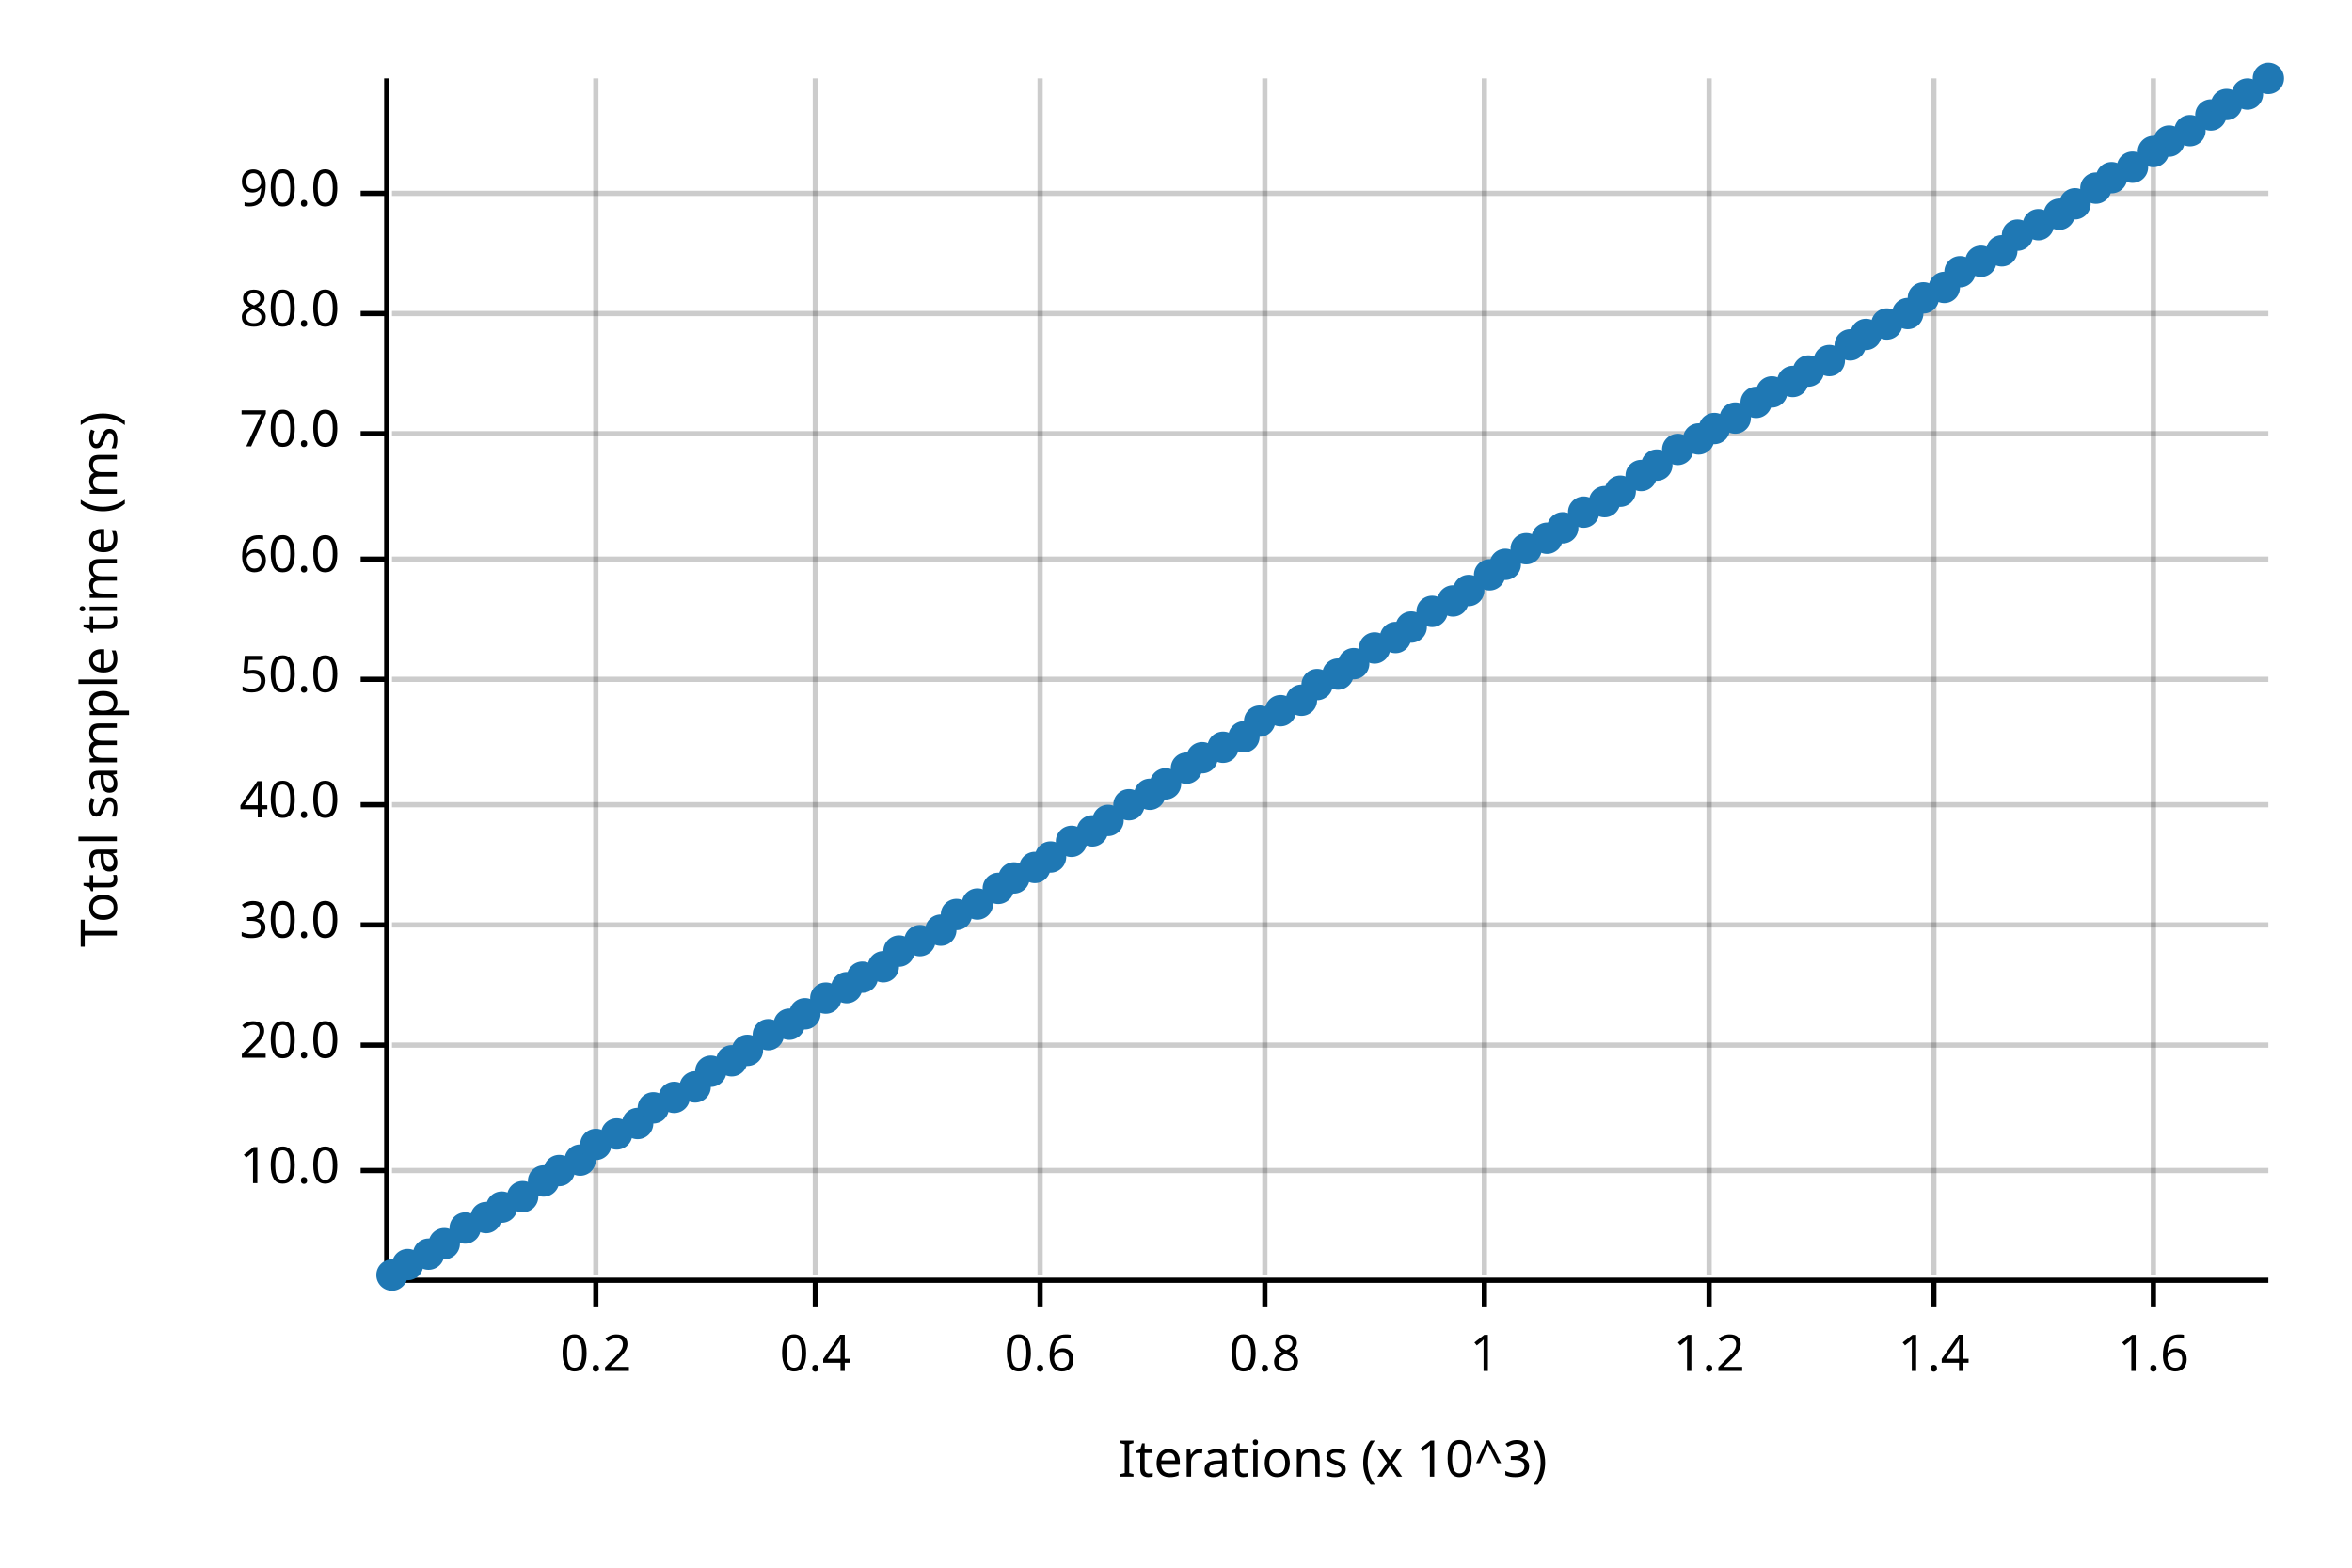
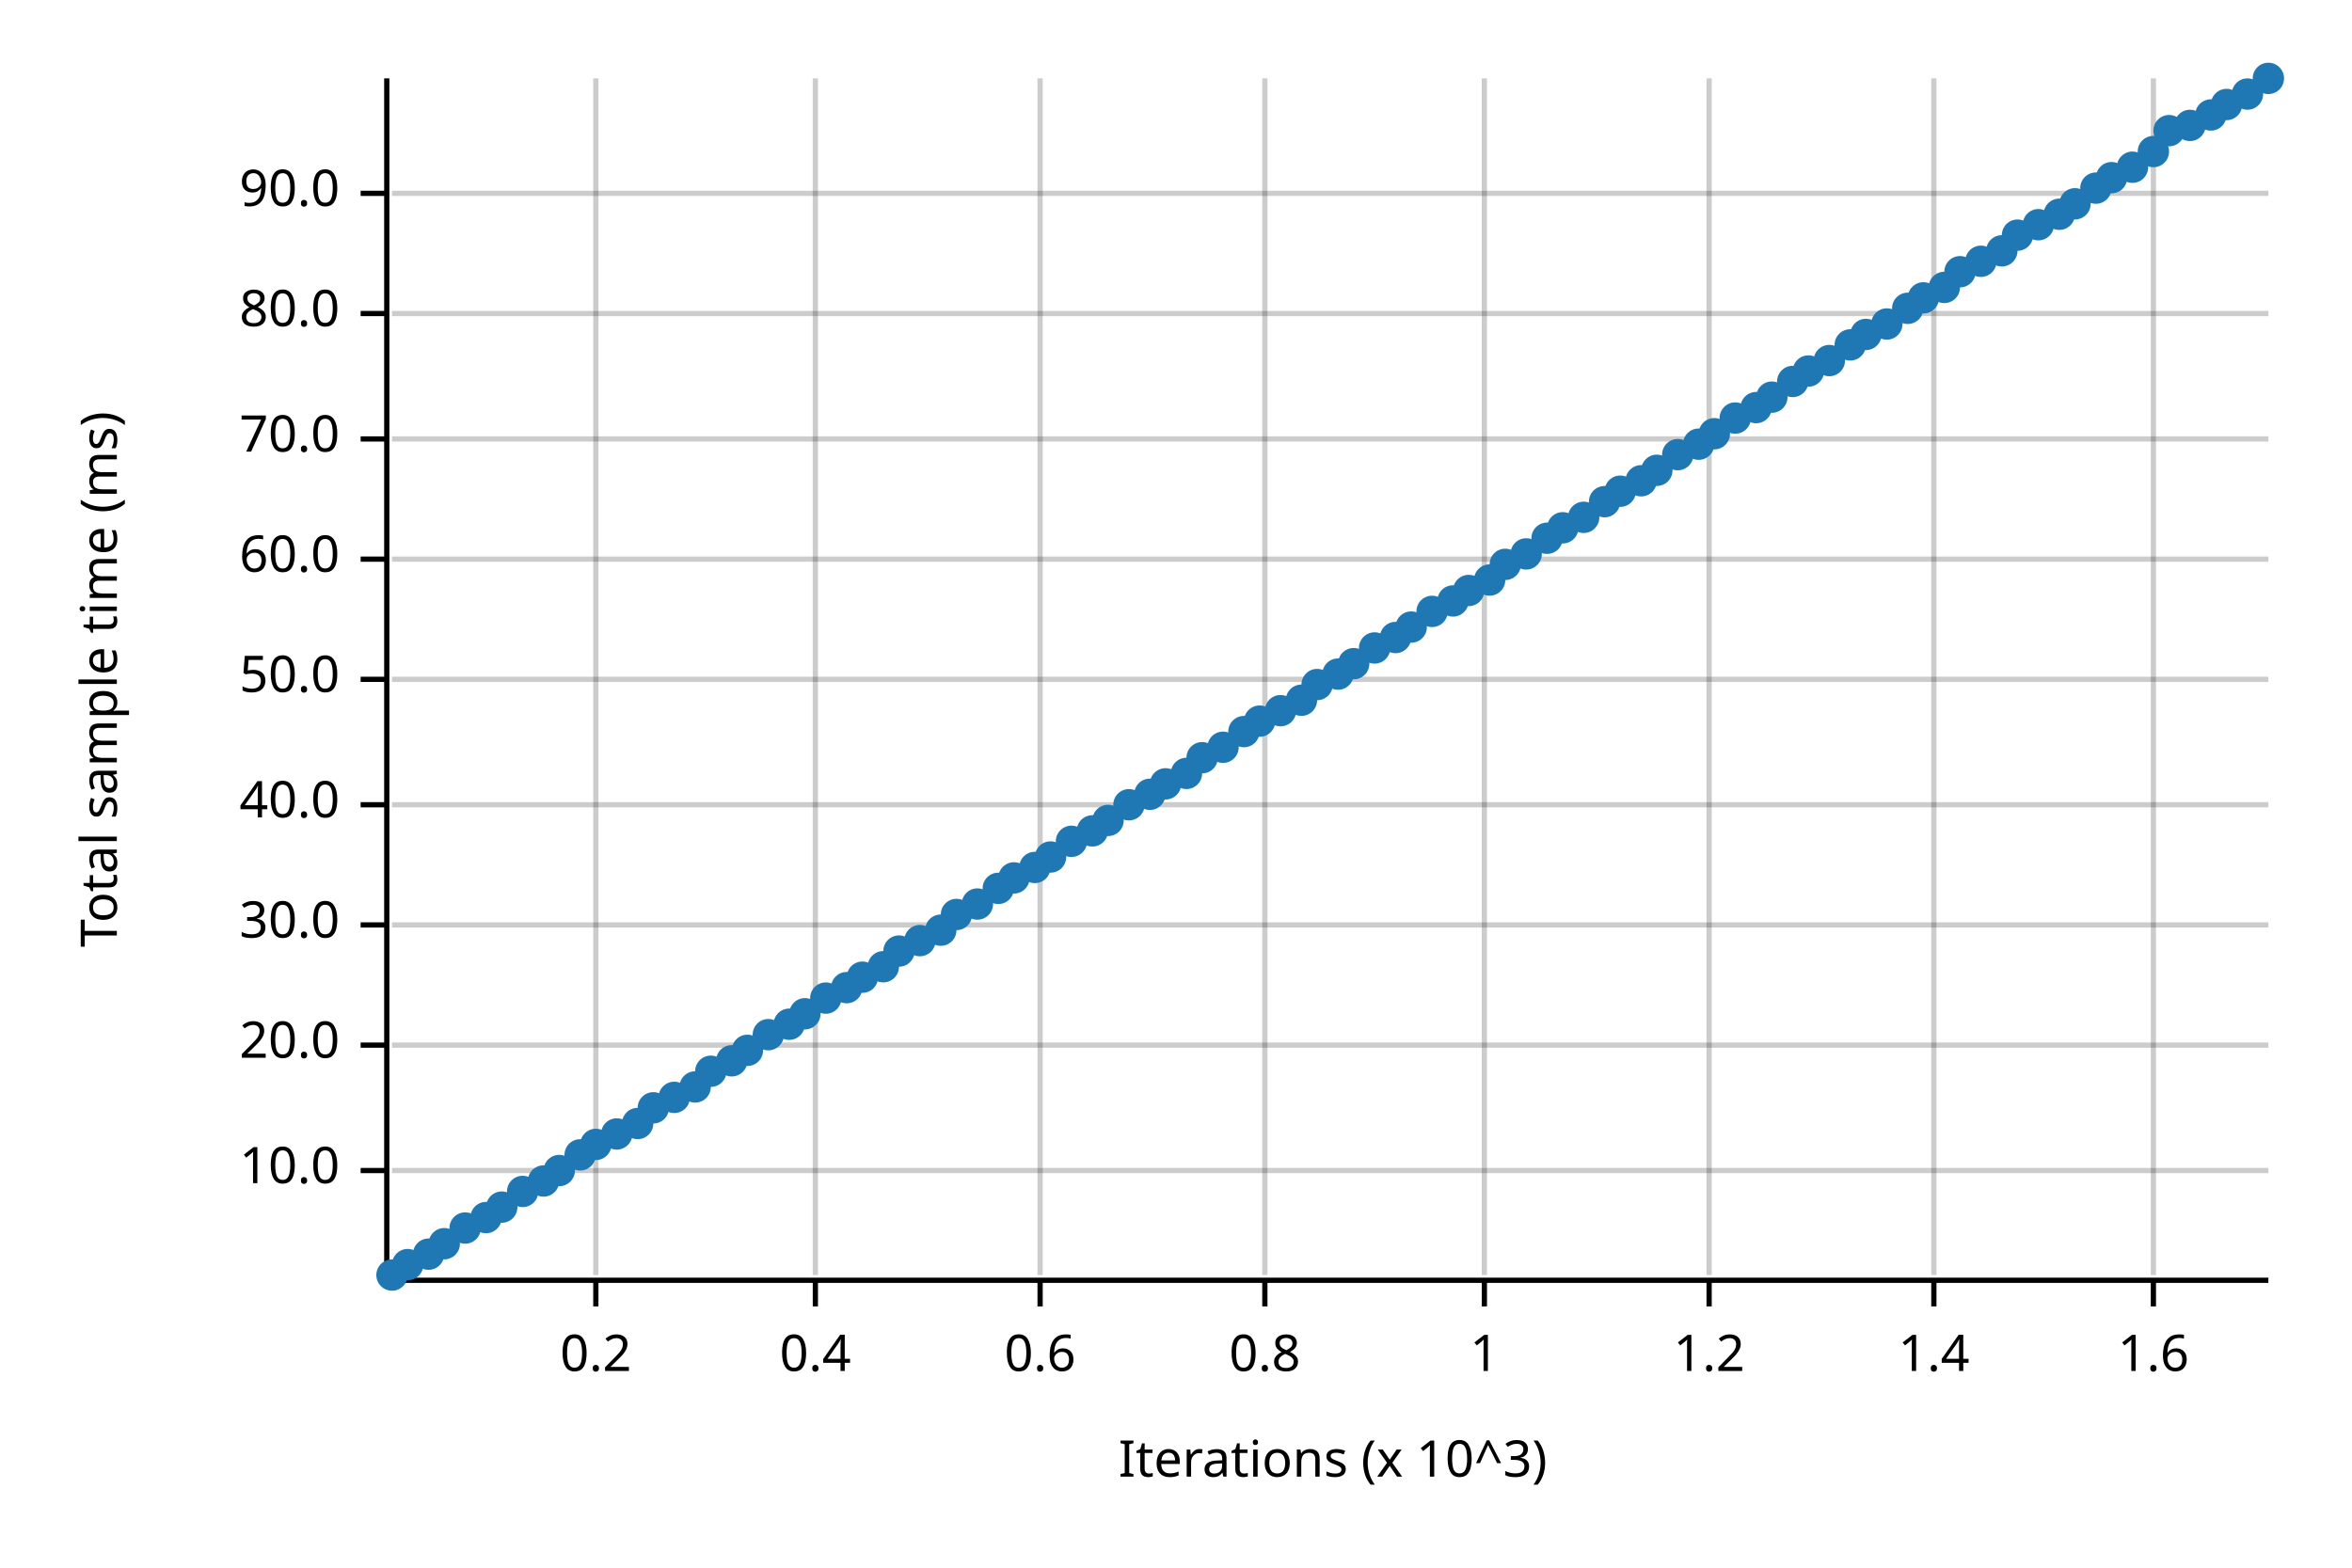
<svg xmlns="http://www.w3.org/2000/svg" width="450" height="300" viewBox="0 0 450 300">
  <text x="15" y="130" dy="0.76em" text-anchor="middle" font-family="sans-serif" font-size="9.677" opacity="1" fill="#000000" transform="rotate(270, 15, 130)">
Total sample time (ms)
</text>
  <text x="255" y="285" dy="-0.5ex" text-anchor="middle" font-family="sans-serif" font-size="9.677" opacity="1" fill="#000000">
Iterations (x 10^3)
</text>
  <line opacity="0.2" stroke="#000000" stroke-width="1" x1="114" y1="244" x2="114" y2="15" />
  <line opacity="0.2" stroke="#000000" stroke-width="1" x1="156" y1="244" x2="156" y2="15" />
  <line opacity="0.2" stroke="#000000" stroke-width="1" x1="199" y1="244" x2="199" y2="15" />
  <line opacity="0.2" stroke="#000000" stroke-width="1" x1="242" y1="244" x2="242" y2="15" />
  <line opacity="0.2" stroke="#000000" stroke-width="1" x1="284" y1="244" x2="284" y2="15" />
  <line opacity="0.2" stroke="#000000" stroke-width="1" x1="327" y1="244" x2="327" y2="15" />
  <line opacity="0.2" stroke="#000000" stroke-width="1" x1="370" y1="244" x2="370" y2="15" />
  <line opacity="0.2" stroke="#000000" stroke-width="1" x1="412" y1="244" x2="412" y2="15" />
  <line opacity="0.2" stroke="#000000" stroke-width="1" x1="75" y1="224" x2="434" y2="224" />
  <line opacity="0.2" stroke="#000000" stroke-width="1" x1="75" y1="200" x2="434" y2="200" />
  <line opacity="0.2" stroke="#000000" stroke-width="1" x1="75" y1="177" x2="434" y2="177" />
  <line opacity="0.2" stroke="#000000" stroke-width="1" x1="75" y1="154" x2="434" y2="154" />
  <line opacity="0.2" stroke="#000000" stroke-width="1" x1="75" y1="130" x2="434" y2="130" />
  <line opacity="0.2" stroke="#000000" stroke-width="1" x1="75" y1="107" x2="434" y2="107" />
-   <line opacity="0.2" stroke="#000000" stroke-width="1" x1="75" y1="83" x2="434" y2="83" />
+   <line opacity="0.2" stroke="#000000" stroke-width="1" x1="75" y1="84" x2="434" y2="84" />
  <line opacity="0.2" stroke="#000000" stroke-width="1" x1="75" y1="60" x2="434" y2="60" />
  <line opacity="0.2" stroke="#000000" stroke-width="1" x1="75" y1="37" x2="434" y2="37" />
  <polyline fill="none" opacity="1" stroke="#000000" stroke-width="1" points="74,15 74,244 " />
  <text x="65" y="224" dy="0.5ex" text-anchor="end" font-family="sans-serif" font-size="9.677" opacity="1" fill="#000000">
10.0
</text>
  <polyline fill="none" opacity="1" stroke="#000000" stroke-width="1" points="69,224 74,224 " />
  <text x="65" y="200" dy="0.5ex" text-anchor="end" font-family="sans-serif" font-size="9.677" opacity="1" fill="#000000">
20.0
</text>
  <polyline fill="none" opacity="1" stroke="#000000" stroke-width="1" points="69,200 74,200 " />
  <text x="65" y="177" dy="0.5ex" text-anchor="end" font-family="sans-serif" font-size="9.677" opacity="1" fill="#000000">
30.0
</text>
  <polyline fill="none" opacity="1" stroke="#000000" stroke-width="1" points="69,177 74,177 " />
  <text x="65" y="154" dy="0.5ex" text-anchor="end" font-family="sans-serif" font-size="9.677" opacity="1" fill="#000000">
40.0
</text>
  <polyline fill="none" opacity="1" stroke="#000000" stroke-width="1" points="69,154 74,154 " />
  <text x="65" y="130" dy="0.5ex" text-anchor="end" font-family="sans-serif" font-size="9.677" opacity="1" fill="#000000">
50.0
</text>
  <polyline fill="none" opacity="1" stroke="#000000" stroke-width="1" points="69,130 74,130 " />
  <text x="65" y="107" dy="0.5ex" text-anchor="end" font-family="sans-serif" font-size="9.677" opacity="1" fill="#000000">
60.0
</text>
  <polyline fill="none" opacity="1" stroke="#000000" stroke-width="1" points="69,107 74,107 " />
-   <text x="65" y="83" dy="0.5ex" text-anchor="end" font-family="sans-serif" font-size="9.677" opacity="1" fill="#000000">
+   <text x="65" y="84" dy="0.5ex" text-anchor="end" font-family="sans-serif" font-size="9.677" opacity="1" fill="#000000">
70.0
</text>
-   <polyline fill="none" opacity="1" stroke="#000000" stroke-width="1" points="69,83 74,83 " />
+   <polyline fill="none" opacity="1" stroke="#000000" stroke-width="1" points="69,84 74,84 " />
  <text x="65" y="60" dy="0.5ex" text-anchor="end" font-family="sans-serif" font-size="9.677" opacity="1" fill="#000000">
80.0
</text>
  <polyline fill="none" opacity="1" stroke="#000000" stroke-width="1" points="69,60 74,60 " />
  <text x="65" y="37" dy="0.5ex" text-anchor="end" font-family="sans-serif" font-size="9.677" opacity="1" fill="#000000">
90.0
</text>
  <polyline fill="none" opacity="1" stroke="#000000" stroke-width="1" points="69,37 74,37 " />
  <polyline fill="none" opacity="1" stroke="#000000" stroke-width="1" points="75,245 434,245 " />
  <text x="114" y="255" dy="0.76em" text-anchor="middle" font-family="sans-serif" font-size="9.677" opacity="1" fill="#000000">
0.2
</text>
  <polyline fill="none" opacity="1" stroke="#000000" stroke-width="1" points="114,245 114,250 " />
  <text x="156" y="255" dy="0.76em" text-anchor="middle" font-family="sans-serif" font-size="9.677" opacity="1" fill="#000000">
0.4
</text>
  <polyline fill="none" opacity="1" stroke="#000000" stroke-width="1" points="156,245 156,250 " />
  <text x="199" y="255" dy="0.76em" text-anchor="middle" font-family="sans-serif" font-size="9.677" opacity="1" fill="#000000">
0.6
</text>
  <polyline fill="none" opacity="1" stroke="#000000" stroke-width="1" points="199,245 199,250 " />
  <text x="242" y="255" dy="0.76em" text-anchor="middle" font-family="sans-serif" font-size="9.677" opacity="1" fill="#000000">
0.8
</text>
  <polyline fill="none" opacity="1" stroke="#000000" stroke-width="1" points="242,245 242,250 " />
  <text x="284" y="255" dy="0.76em" text-anchor="middle" font-family="sans-serif" font-size="9.677" opacity="1" fill="#000000">
1
</text>
  <polyline fill="none" opacity="1" stroke="#000000" stroke-width="1" points="284,245 284,250 " />
  <text x="327" y="255" dy="0.76em" text-anchor="middle" font-family="sans-serif" font-size="9.677" opacity="1" fill="#000000">
1.2
</text>
  <polyline fill="none" opacity="1" stroke="#000000" stroke-width="1" points="327,245 327,250 " />
  <text x="370" y="255" dy="0.76em" text-anchor="middle" font-family="sans-serif" font-size="9.677" opacity="1" fill="#000000">
1.4
</text>
  <polyline fill="none" opacity="1" stroke="#000000" stroke-width="1" points="370,245 370,250 " />
  <text x="412" y="255" dy="0.76em" text-anchor="middle" font-family="sans-serif" font-size="9.677" opacity="1" fill="#000000">
1.6
</text>
  <polyline fill="none" opacity="1" stroke="#000000" stroke-width="1" points="412,245 412,250 " />
  <circle cx="75" cy="244" r="3" opacity="1" fill="#1F78B4" stroke="none" stroke-width="1" />
  <circle cx="78" cy="242" r="3" opacity="1" fill="#1F78B4" stroke="none" stroke-width="1" />
  <circle cx="82" cy="240" r="3" opacity="1" fill="#1F78B4" stroke="none" stroke-width="1" />
  <circle cx="85" cy="238" r="3" opacity="1" fill="#1F78B4" stroke="none" stroke-width="1" />
  <circle cx="89" cy="235" r="3" opacity="1" fill="#1F78B4" stroke="none" stroke-width="1" />
  <circle cx="93" cy="233" r="3" opacity="1" fill="#1F78B4" stroke="none" stroke-width="1" />
  <circle cx="96" cy="231" r="3" opacity="1" fill="#1F78B4" stroke="none" stroke-width="1" />
-   <circle cx="100" cy="229" r="3" opacity="1" fill="#1F78B4" stroke="none" stroke-width="1" />
+   <circle cx="100" cy="228" r="3" opacity="1" fill="#1F78B4" stroke="none" stroke-width="1" />
  <circle cx="104" cy="226" r="3" opacity="1" fill="#1F78B4" stroke="none" stroke-width="1" />
  <circle cx="107" cy="224" r="3" opacity="1" fill="#1F78B4" stroke="none" stroke-width="1" />
-   <circle cx="111" cy="222" r="3" opacity="1" fill="#1F78B4" stroke="none" stroke-width="1" />
+   <circle cx="111" cy="221" r="3" opacity="1" fill="#1F78B4" stroke="none" stroke-width="1" />
  <circle cx="114" cy="219" r="3" opacity="1" fill="#1F78B4" stroke="none" stroke-width="1" />
  <circle cx="118" cy="217" r="3" opacity="1" fill="#1F78B4" stroke="none" stroke-width="1" />
  <circle cx="122" cy="215" r="3" opacity="1" fill="#1F78B4" stroke="none" stroke-width="1" />
  <circle cx="125" cy="212" r="3" opacity="1" fill="#1F78B4" stroke="none" stroke-width="1" />
  <circle cx="129" cy="210" r="3" opacity="1" fill="#1F78B4" stroke="none" stroke-width="1" />
  <circle cx="133" cy="208" r="3" opacity="1" fill="#1F78B4" stroke="none" stroke-width="1" />
  <circle cx="136" cy="205" r="3" opacity="1" fill="#1F78B4" stroke="none" stroke-width="1" />
  <circle cx="140" cy="203" r="3" opacity="1" fill="#1F78B4" stroke="none" stroke-width="1" />
  <circle cx="143" cy="201" r="3" opacity="1" fill="#1F78B4" stroke="none" stroke-width="1" />
  <circle cx="147" cy="198" r="3" opacity="1" fill="#1F78B4" stroke="none" stroke-width="1" />
  <circle cx="151" cy="196" r="3" opacity="1" fill="#1F78B4" stroke="none" stroke-width="1" />
  <circle cx="154" cy="194" r="3" opacity="1" fill="#1F78B4" stroke="none" stroke-width="1" />
  <circle cx="158" cy="191" r="3" opacity="1" fill="#1F78B4" stroke="none" stroke-width="1" />
  <circle cx="162" cy="189" r="3" opacity="1" fill="#1F78B4" stroke="none" stroke-width="1" />
  <circle cx="165" cy="187" r="3" opacity="1" fill="#1F78B4" stroke="none" stroke-width="1" />
  <circle cx="169" cy="185" r="3" opacity="1" fill="#1F78B4" stroke="none" stroke-width="1" />
  <circle cx="172" cy="182" r="3" opacity="1" fill="#1F78B4" stroke="none" stroke-width="1" />
  <circle cx="176" cy="180" r="3" opacity="1" fill="#1F78B4" stroke="none" stroke-width="1" />
  <circle cx="180" cy="178" r="3" opacity="1" fill="#1F78B4" stroke="none" stroke-width="1" />
  <circle cx="183" cy="175" r="3" opacity="1" fill="#1F78B4" stroke="none" stroke-width="1" />
  <circle cx="187" cy="173" r="3" opacity="1" fill="#1F78B4" stroke="none" stroke-width="1" />
  <circle cx="191" cy="170" r="3" opacity="1" fill="#1F78B4" stroke="none" stroke-width="1" />
  <circle cx="194" cy="168" r="3" opacity="1" fill="#1F78B4" stroke="none" stroke-width="1" />
  <circle cx="198" cy="166" r="3" opacity="1" fill="#1F78B4" stroke="none" stroke-width="1" />
  <circle cx="201" cy="164" r="3" opacity="1" fill="#1F78B4" stroke="none" stroke-width="1" />
  <circle cx="205" cy="161" r="3" opacity="1" fill="#1F78B4" stroke="none" stroke-width="1" />
  <circle cx="209" cy="159" r="3" opacity="1" fill="#1F78B4" stroke="none" stroke-width="1" />
  <circle cx="212" cy="157" r="3" opacity="1" fill="#1F78B4" stroke="none" stroke-width="1" />
  <circle cx="216" cy="154" r="3" opacity="1" fill="#1F78B4" stroke="none" stroke-width="1" />
  <circle cx="220" cy="152" r="3" opacity="1" fill="#1F78B4" stroke="none" stroke-width="1" />
  <circle cx="223" cy="150" r="3" opacity="1" fill="#1F78B4" stroke="none" stroke-width="1" />
-   <circle cx="227" cy="147" r="3" opacity="1" fill="#1F78B4" stroke="none" stroke-width="1" />
+   <circle cx="227" cy="148" r="3" opacity="1" fill="#1F78B4" stroke="none" stroke-width="1" />
  <circle cx="230" cy="145" r="3" opacity="1" fill="#1F78B4" stroke="none" stroke-width="1" />
  <circle cx="234" cy="143" r="3" opacity="1" fill="#1F78B4" stroke="none" stroke-width="1" />
-   <circle cx="238" cy="141" r="3" opacity="1" fill="#1F78B4" stroke="none" stroke-width="1" />
+   <circle cx="238" cy="140" r="3" opacity="1" fill="#1F78B4" stroke="none" stroke-width="1" />
  <circle cx="241" cy="138" r="3" opacity="1" fill="#1F78B4" stroke="none" stroke-width="1" />
  <circle cx="245" cy="136" r="3" opacity="1" fill="#1F78B4" stroke="none" stroke-width="1" />
  <circle cx="249" cy="134" r="3" opacity="1" fill="#1F78B4" stroke="none" stroke-width="1" />
  <circle cx="252" cy="131" r="3" opacity="1" fill="#1F78B4" stroke="none" stroke-width="1" />
  <circle cx="256" cy="129" r="3" opacity="1" fill="#1F78B4" stroke="none" stroke-width="1" />
  <circle cx="259" cy="127" r="3" opacity="1" fill="#1F78B4" stroke="none" stroke-width="1" />
  <circle cx="263" cy="124" r="3" opacity="1" fill="#1F78B4" stroke="none" stroke-width="1" />
  <circle cx="267" cy="122" r="3" opacity="1" fill="#1F78B4" stroke="none" stroke-width="1" />
  <circle cx="270" cy="120" r="3" opacity="1" fill="#1F78B4" stroke="none" stroke-width="1" />
  <circle cx="274" cy="117" r="3" opacity="1" fill="#1F78B4" stroke="none" stroke-width="1" />
  <circle cx="278" cy="115" r="3" opacity="1" fill="#1F78B4" stroke="none" stroke-width="1" />
  <circle cx="281" cy="113" r="3" opacity="1" fill="#1F78B4" stroke="none" stroke-width="1" />
-   <circle cx="285" cy="110" r="3" opacity="1" fill="#1F78B4" stroke="none" stroke-width="1" />
+   <circle cx="285" cy="111" r="3" opacity="1" fill="#1F78B4" stroke="none" stroke-width="1" />
  <circle cx="288" cy="108" r="3" opacity="1" fill="#1F78B4" stroke="none" stroke-width="1" />
-   <circle cx="292" cy="105" r="3" opacity="1" fill="#1F78B4" stroke="none" stroke-width="1" />
+   <circle cx="292" cy="106" r="3" opacity="1" fill="#1F78B4" stroke="none" stroke-width="1" />
  <circle cx="296" cy="103" r="3" opacity="1" fill="#1F78B4" stroke="none" stroke-width="1" />
  <circle cx="299" cy="101" r="3" opacity="1" fill="#1F78B4" stroke="none" stroke-width="1" />
-   <circle cx="303" cy="98" r="3" opacity="1" fill="#1F78B4" stroke="none" stroke-width="1" />
+   <circle cx="303" cy="99" r="3" opacity="1" fill="#1F78B4" stroke="none" stroke-width="1" />
  <circle cx="307" cy="96" r="3" opacity="1" fill="#1F78B4" stroke="none" stroke-width="1" />
  <circle cx="310" cy="94" r="3" opacity="1" fill="#1F78B4" stroke="none" stroke-width="1" />
-   <circle cx="314" cy="91" r="3" opacity="1" fill="#1F78B4" stroke="none" stroke-width="1" />
-   <circle cx="317" cy="89" r="3" opacity="1" fill="#1F78B4" stroke="none" stroke-width="1" />
-   <circle cx="321" cy="86" r="3" opacity="1" fill="#1F78B4" stroke="none" stroke-width="1" />
-   <circle cx="325" cy="84" r="3" opacity="1" fill="#1F78B4" stroke="none" stroke-width="1" />
-   <circle cx="328" cy="82" r="3" opacity="1" fill="#1F78B4" stroke="none" stroke-width="1" />
+   <circle cx="314" cy="92" r="3" opacity="1" fill="#1F78B4" stroke="none" stroke-width="1" />
+   <circle cx="317" cy="90" r="3" opacity="1" fill="#1F78B4" stroke="none" stroke-width="1" />
+   <circle cx="321" cy="87" r="3" opacity="1" fill="#1F78B4" stroke="none" stroke-width="1" />
+   <circle cx="325" cy="85" r="3" opacity="1" fill="#1F78B4" stroke="none" stroke-width="1" />
+   <circle cx="328" cy="83" r="3" opacity="1" fill="#1F78B4" stroke="none" stroke-width="1" />
  <circle cx="332" cy="80" r="3" opacity="1" fill="#1F78B4" stroke="none" stroke-width="1" />
-   <circle cx="336" cy="77" r="3" opacity="1" fill="#1F78B4" stroke="none" stroke-width="1" />
-   <circle cx="339" cy="75" r="3" opacity="1" fill="#1F78B4" stroke="none" stroke-width="1" />
+   <circle cx="336" cy="78" r="3" opacity="1" fill="#1F78B4" stroke="none" stroke-width="1" />
+   <circle cx="339" cy="76" r="3" opacity="1" fill="#1F78B4" stroke="none" stroke-width="1" />
  <circle cx="343" cy="73" r="3" opacity="1" fill="#1F78B4" stroke="none" stroke-width="1" />
  <circle cx="346" cy="71" r="3" opacity="1" fill="#1F78B4" stroke="none" stroke-width="1" />
  <circle cx="350" cy="69" r="3" opacity="1" fill="#1F78B4" stroke="none" stroke-width="1" />
  <circle cx="354" cy="66" r="3" opacity="1" fill="#1F78B4" stroke="none" stroke-width="1" />
  <circle cx="357" cy="64" r="3" opacity="1" fill="#1F78B4" stroke="none" stroke-width="1" />
  <circle cx="361" cy="62" r="3" opacity="1" fill="#1F78B4" stroke="none" stroke-width="1" />
-   <circle cx="365" cy="60" r="3" opacity="1" fill="#1F78B4" stroke="none" stroke-width="1" />
+   <circle cx="365" cy="59" r="3" opacity="1" fill="#1F78B4" stroke="none" stroke-width="1" />
  <circle cx="368" cy="57" r="3" opacity="1" fill="#1F78B4" stroke="none" stroke-width="1" />
  <circle cx="372" cy="55" r="3" opacity="1" fill="#1F78B4" stroke="none" stroke-width="1" />
  <circle cx="375" cy="52" r="3" opacity="1" fill="#1F78B4" stroke="none" stroke-width="1" />
  <circle cx="379" cy="50" r="3" opacity="1" fill="#1F78B4" stroke="none" stroke-width="1" />
  <circle cx="383" cy="48" r="3" opacity="1" fill="#1F78B4" stroke="none" stroke-width="1" />
  <circle cx="386" cy="45" r="3" opacity="1" fill="#1F78B4" stroke="none" stroke-width="1" />
  <circle cx="390" cy="43" r="3" opacity="1" fill="#1F78B4" stroke="none" stroke-width="1" />
  <circle cx="394" cy="41" r="3" opacity="1" fill="#1F78B4" stroke="none" stroke-width="1" />
  <circle cx="397" cy="39" r="3" opacity="1" fill="#1F78B4" stroke="none" stroke-width="1" />
  <circle cx="401" cy="36" r="3" opacity="1" fill="#1F78B4" stroke="none" stroke-width="1" />
  <circle cx="404" cy="34" r="3" opacity="1" fill="#1F78B4" stroke="none" stroke-width="1" />
  <circle cx="408" cy="32" r="3" opacity="1" fill="#1F78B4" stroke="none" stroke-width="1" />
  <circle cx="412" cy="29" r="3" opacity="1" fill="#1F78B4" stroke="none" stroke-width="1" />
-   <circle cx="415" cy="27" r="3" opacity="1" fill="#1F78B4" stroke="none" stroke-width="1" />
-   <circle cx="419" cy="25" r="3" opacity="1" fill="#1F78B4" stroke="none" stroke-width="1" />
+   <circle cx="415" cy="25" r="3" opacity="1" fill="#1F78B4" stroke="none" stroke-width="1" />
+   <circle cx="419" cy="24" r="3" opacity="1" fill="#1F78B4" stroke="none" stroke-width="1" />
  <circle cx="423" cy="22" r="3" opacity="1" fill="#1F78B4" stroke="none" stroke-width="1" />
  <circle cx="426" cy="20" r="3" opacity="1" fill="#1F78B4" stroke="none" stroke-width="1" />
  <circle cx="430" cy="18" r="3" opacity="1" fill="#1F78B4" stroke="none" stroke-width="1" />
  <circle cx="434" cy="15" r="3" opacity="1" fill="#1F78B4" stroke="none" stroke-width="1" />
  <polyline fill="none" opacity="1" stroke="#1F78B4" stroke-width="1" points="75,245 434,15 " />
  <polygon opacity="0.25" fill="#1F78B4" points="75,245 434,15 434,15 " />
</svg>
